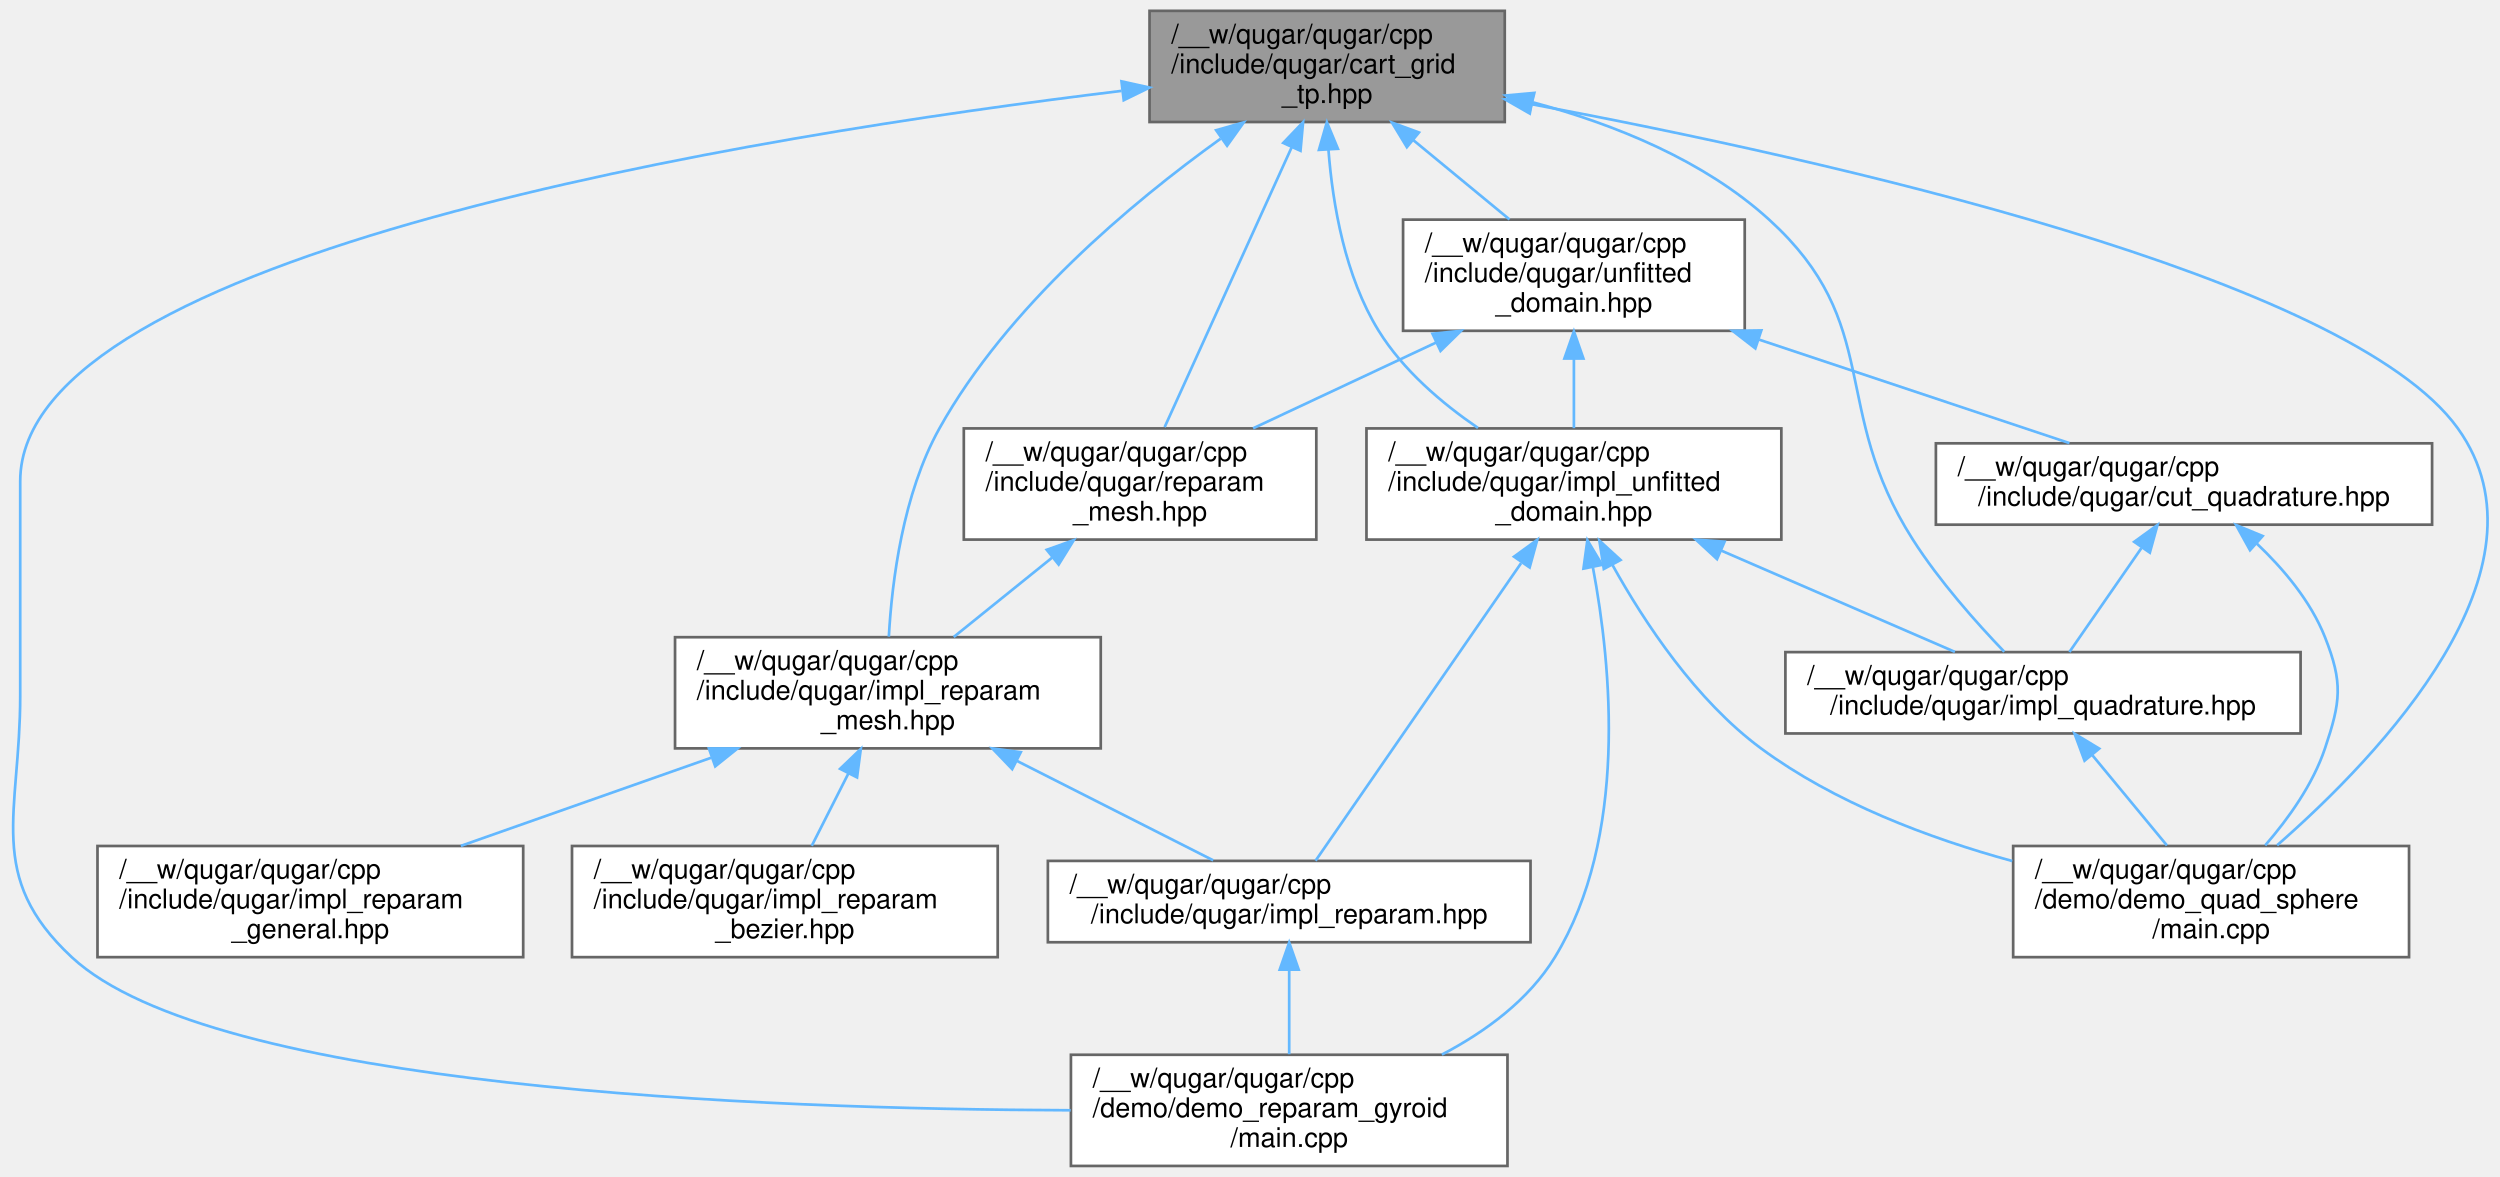
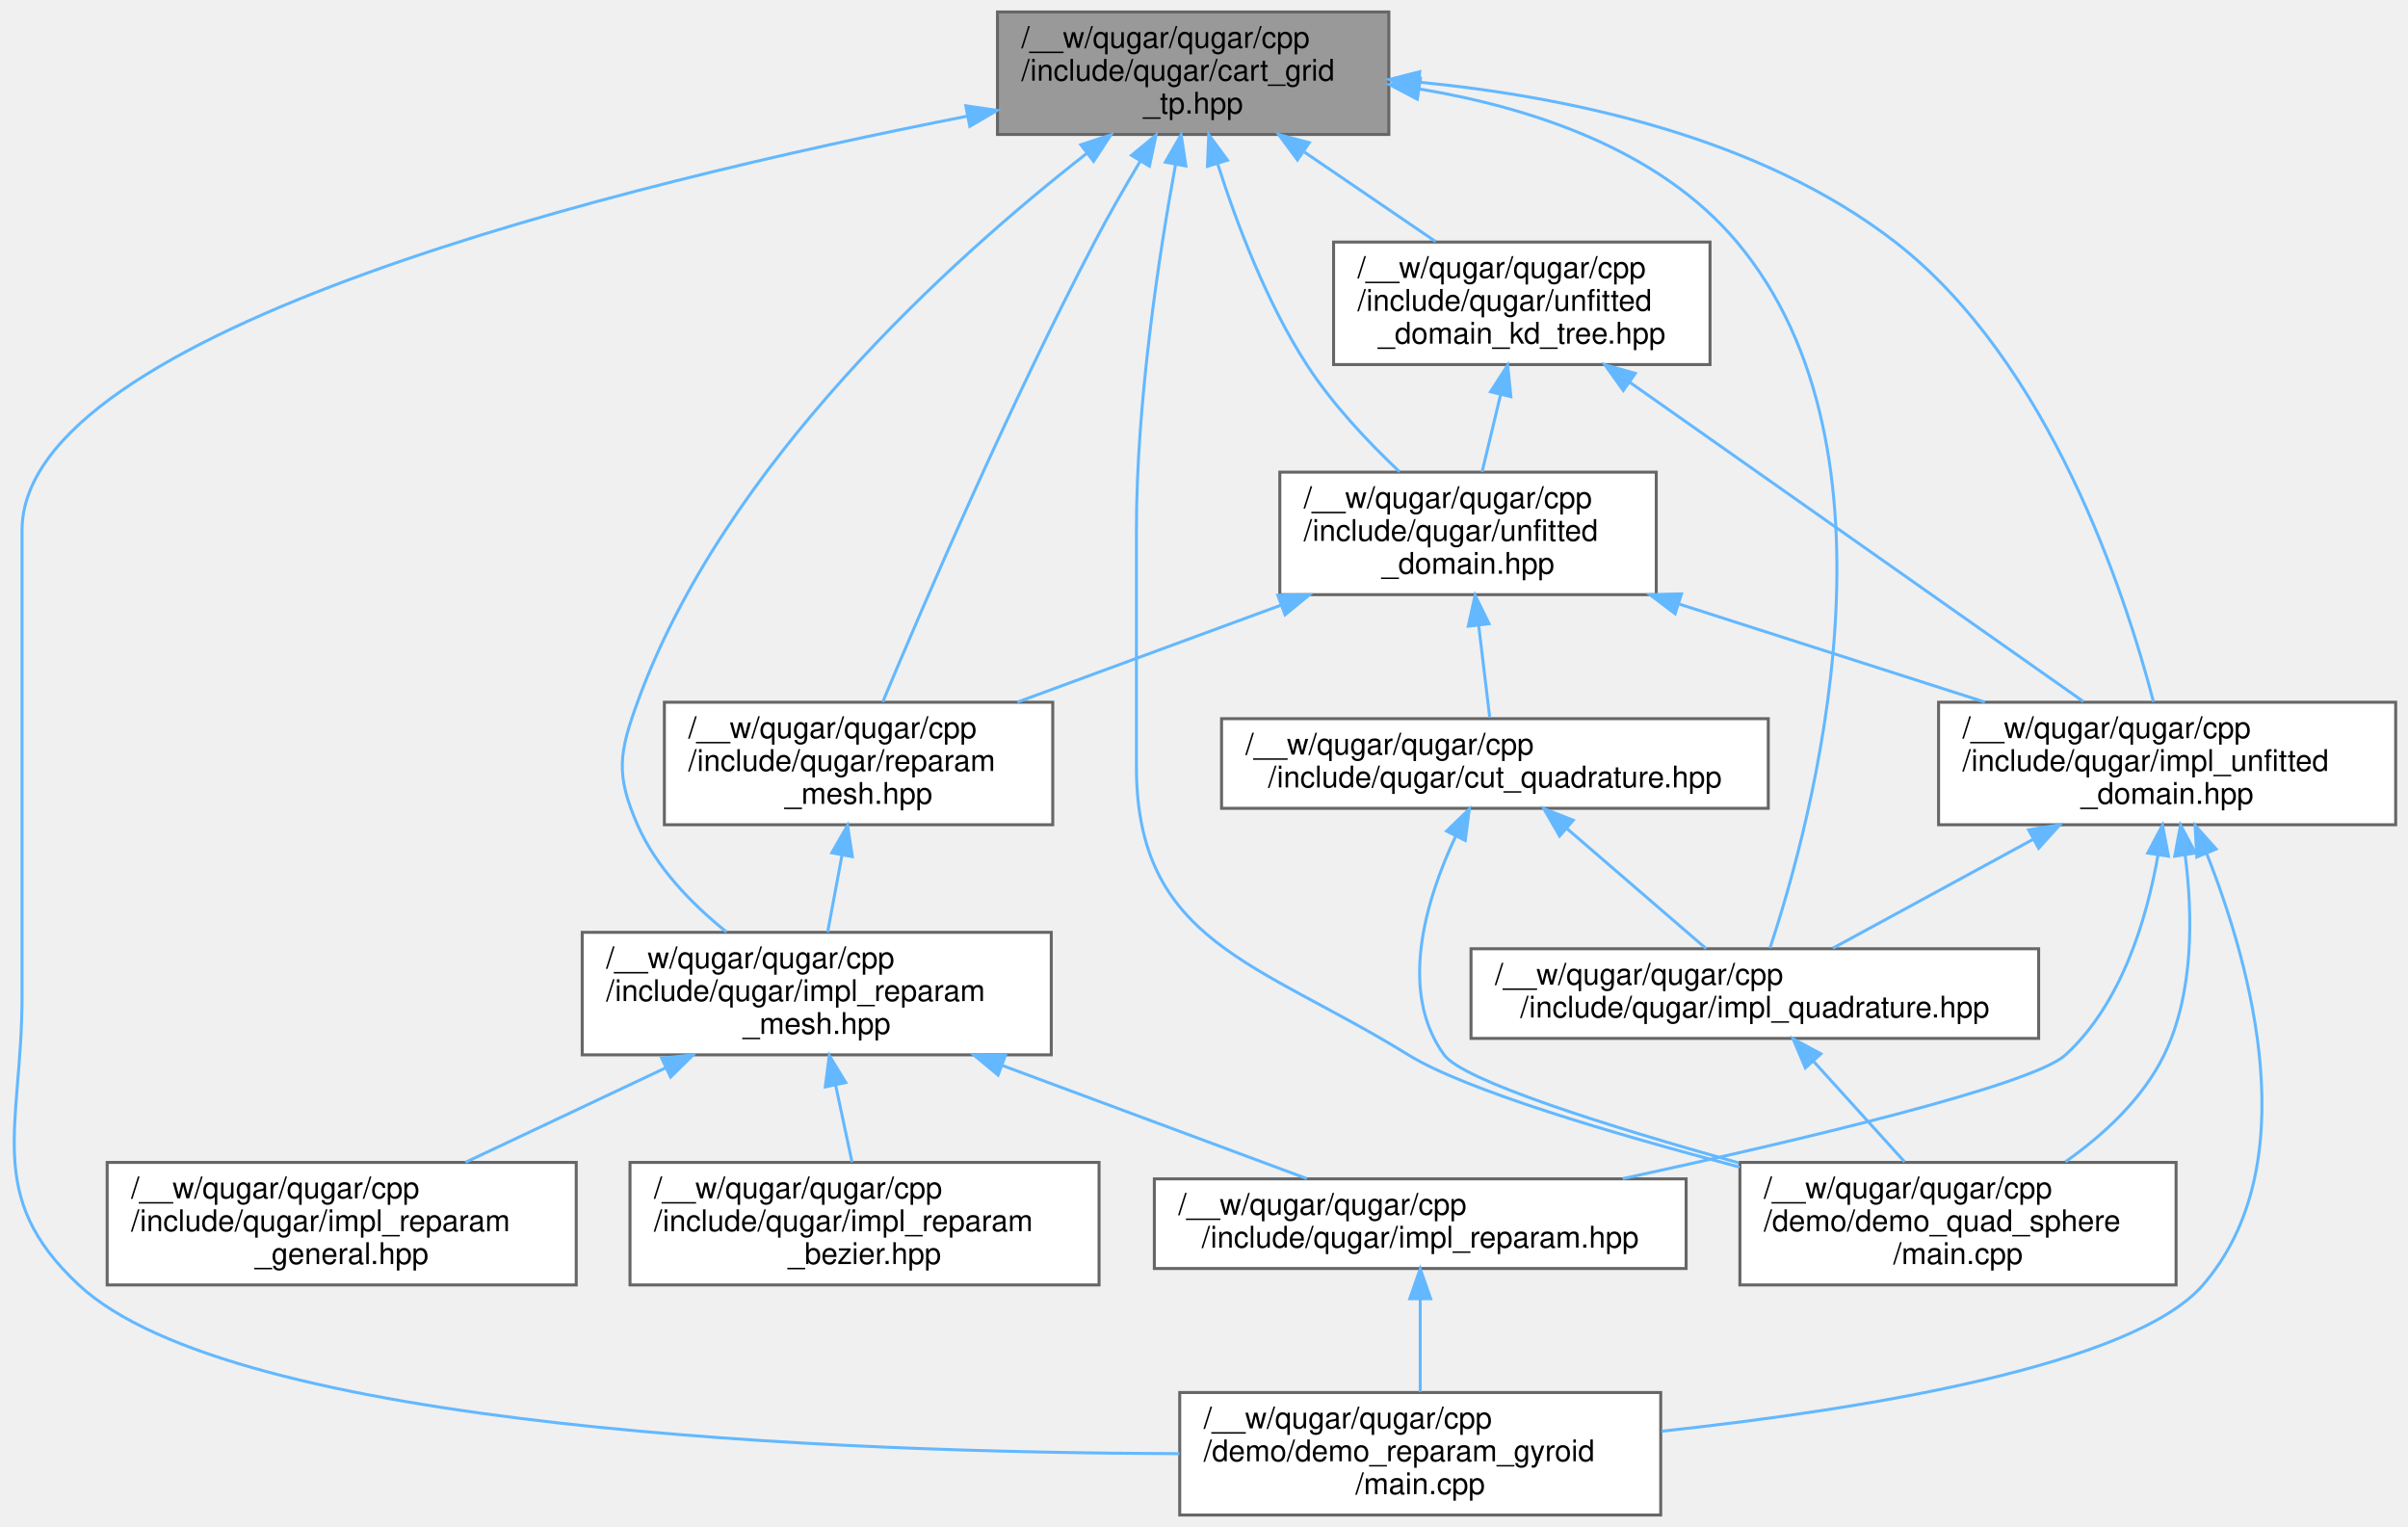
- <svg xmlns="http://www.w3.org/2000/svg" xmlns:xlink="http://www.w3.org/1999/xlink" width="922pt" height="434pt" viewBox="0.00 0.00 921.59 434.00">
-   <g id="graph0" class="graph" transform="scale(1 1) rotate(0) translate(4 430)">
+ <svg xmlns="http://www.w3.org/2000/svg" xmlns:xlink="http://www.w3.org/1999/xlink" width="806pt" height="511pt" viewBox="0.00 0.00 805.75 511.00">
+   <g id="graph0" class="graph" transform="scale(1 1) rotate(0) translate(4 507)">
    <g id="Node000001" class="node">
      <g id="a_Node000001">
        <a xlink:title="Definition of Cartesian grid class.">
-           <polygon fill="#999999" stroke="#666666" points="550.75,-426 419.75,-426 419.75,-385 550.75,-385 550.75,-426" />
-           <text text-anchor="start" x="427.75" y="-414" font-family="Helvetica,sans-Serif" font-size="10.00">/__w/qugar/qugar/cpp</text>
-           <text text-anchor="start" x="427.75" y="-403" font-family="Helvetica,sans-Serif" font-size="10.00">/include/qugar/cart_grid</text>
-           <text text-anchor="middle" x="485.25" y="-392" font-family="Helvetica,sans-Serif" font-size="10.00">_tp.hpp</text>
+           <polygon fill="#999999" stroke="#666666" points="460.75,-503 329.75,-503 329.75,-462 460.75,-462 460.75,-503" />
+           <text text-anchor="start" x="337.75" y="-491" font-family="Helvetica,sans-Serif" font-size="10.00">/__w/qugar/qugar/cpp</text>
+           <text text-anchor="start" x="337.75" y="-480" font-family="Helvetica,sans-Serif" font-size="10.00">/include/qugar/cart_grid</text>
+           <text text-anchor="middle" x="395.25" y="-469" font-family="Helvetica,sans-Serif" font-size="10.00">_tp.hpp</text>
        </a>
      </g>
    </g>
    <g id="Node000002" class="node">
      <g id="a_Node000002">
        <a xlink:href="../../d0/d6f/demo__quad__sphere_2main_8cpp.html" target="_top" xlink:title=" ">
-           <polygon fill="white" stroke="#666666" points="884.25,-118 738.25,-118 738.25,-77 884.25,-77 884.25,-118" />
-           <text text-anchor="start" x="746.25" y="-106" font-family="Helvetica,sans-Serif" font-size="10.00">/__w/qugar/qugar/cpp</text>
-           <text text-anchor="start" x="746.25" y="-95" font-family="Helvetica,sans-Serif" font-size="10.00">/demo/demo_quad_sphere</text>
-           <text text-anchor="middle" x="811.25" y="-84" font-family="Helvetica,sans-Serif" font-size="10.00">/main.cpp</text>
+           <polygon fill="white" stroke="#666666" points="724.25,-118 578.25,-118 578.25,-77 724.25,-77 724.25,-118" />
+           <text text-anchor="start" x="586.25" y="-106" font-family="Helvetica,sans-Serif" font-size="10.00">/__w/qugar/qugar/cpp</text>
+           <text text-anchor="start" x="586.25" y="-95" font-family="Helvetica,sans-Serif" font-size="10.00">/demo/demo_quad_sphere</text>
+           <text text-anchor="middle" x="651.25" y="-84" font-family="Helvetica,sans-Serif" font-size="10.00">/main.cpp</text>
        </a>
      </g>
    </g>
    <g id="edge1_Node000001_Node000002" class="edge">
      <g id="a_edge1_Node000001_Node000002">
        <a xlink:title=" ">
-           <path fill="none" stroke="#63b8ff" d="M560.73,-391.55C669.61,-371.14 862.12,-327.98 902.25,-272 939.3,-220.3 873.67,-151.56 835.59,-118.25" />
-           <polygon fill="#63b8ff" stroke="#63b8ff" points="559.98,-388.13 550.78,-393.39 561.25,-395.01 559.98,-388.13" />
+           <path fill="none" stroke="#63b8ff" d="M389.34,-451.94C383.76,-421.41 376.25,-372.32 376.25,-329.5 376.25,-329.5 376.25,-329.5 376.25,-250.5 376.25,-191.55 417.11,-185.01 467.25,-154 486.19,-142.29 535.41,-127.7 578.19,-116.42" />
+           <polygon fill="#63b8ff" stroke="#63b8ff" points="385.93,-452.74 391.22,-461.92 392.81,-451.45 385.93,-452.74" />
        </a>
      </g>
    </g>
    <g id="Node000003" class="node">
      <g id="a_Node000003">
        <a xlink:href="../../d2/d66/demo__reparam__gyroid_2main_8cpp.html" target="_top" xlink:title=" ">
          <polygon fill="white" stroke="#666666" points="551.75,-41 390.75,-41 390.75,0 551.75,0 551.75,-41" />
          <text text-anchor="start" x="398.75" y="-29" font-family="Helvetica,sans-Serif" font-size="10.00">/__w/qugar/qugar/cpp</text>
          <text text-anchor="start" x="398.75" y="-18" font-family="Helvetica,sans-Serif" font-size="10.00">/demo/demo_reparam_gyroid</text>
          <text text-anchor="middle" x="471.25" y="-7" font-family="Helvetica,sans-Serif" font-size="10.00">/main.cpp</text>
        </a>
      </g>
    </g>
    <g id="edge2_Node000001_Node000003" class="edge">
      <g id="a_edge2_Node000001_Node000003">
        <a xlink:title=" ">
-           <path fill="none" stroke="#63b8ff" d="M409.41,-396.48C273.68,-380.01 3.25,-336.63 3.25,-252.5 3.25,-252.5 3.25,-252.5 3.25,-173.5 3.25,-129.79 -9.74,-106.79 22.25,-77 74.13,-28.7 276.06,-20.92 390.66,-20.53" />
-           <polygon fill="#63b8ff" stroke="#63b8ff" points="409.4,-400 419.74,-397.71 410.23,-393.05 409.4,-400" />
+           <path fill="none" stroke="#63b8ff" d="M319.57,-468.11C205.64,-445.77 3.25,-396.63 3.25,-329.5 3.25,-329.5 3.25,-329.5 3.25,-173.5 3.25,-129.79 -9.74,-106.79 22.25,-77 74.13,-28.7 276.06,-20.92 390.66,-20.53" />
+           <polygon fill="#63b8ff" stroke="#63b8ff" points="319.15,-471.59 329.64,-470.06 320.48,-464.72 319.15,-471.59" />
        </a>
      </g>
    </g>
    <g id="Node000004" class="node">
      <g id="a_Node000004">
        <a xlink:href="../../d6/dc8/impl__quadrature_8hpp.html" target="_top" xlink:title="Declaration of quadratures for general implicit functions on grids.">
-           <polygon fill="white" stroke="#666666" points="844.25,-189.5 654.25,-189.5 654.25,-159.5 844.25,-159.5 844.25,-189.5" />
-           <text text-anchor="start" x="662.25" y="-177.5" font-family="Helvetica,sans-Serif" font-size="10.00">/__w/qugar/qugar/cpp</text>
-           <text text-anchor="middle" x="749.25" y="-166.5" font-family="Helvetica,sans-Serif" font-size="10.00">/include/qugar/impl_quadrature.hpp</text>
+           <polygon fill="white" stroke="#666666" points="678.25,-189.5 488.25,-189.5 488.25,-159.5 678.25,-159.5 678.25,-189.5" />
+           <text text-anchor="start" x="496.25" y="-177.5" font-family="Helvetica,sans-Serif" font-size="10.00">/__w/qugar/qugar/cpp</text>
+           <text text-anchor="middle" x="583.25" y="-166.5" font-family="Helvetica,sans-Serif" font-size="10.00">/include/qugar/impl_quadrature.hpp</text>
        </a>
      </g>
    </g>
    <g id="edge3_Node000001_Node000004" class="edge">
      <g id="a_edge3_Node000001_Node000004">
        <a xlink:title=" ">
-           <path fill="none" stroke="#63b8ff" d="M561.16,-392.25C591.2,-384.18 624.21,-370.87 648.25,-349 690.77,-310.3 670.34,-279.48 701.25,-231 710.97,-215.75 724.68,-200.34 734.96,-189.64" />
-           <polygon fill="#63b8ff" stroke="#63b8ff" points="559.95,-388.95 551.11,-394.79 561.66,-395.73 559.95,-388.95" />
+           <path fill="none" stroke="#63b8ff" d="M470.83,-477.25C508.39,-471.03 551.21,-456.99 577.25,-426 636.16,-355.89 602.24,-231.71 588.33,-189.78" />
+           <polygon fill="#63b8ff" stroke="#63b8ff" points="470.27,-473.79 460.9,-478.73 471.31,-480.71 470.27,-473.79" />
        </a>
      </g>
    </g>
    <g id="Node000005" class="node">
      <g id="a_Node000005">
        <a xlink:href="../../d3/d42/impl__reparam__mesh_8hpp.html" target="_top" xlink:title="Declaration of reparameterization class.">
-           <polygon fill="white" stroke="#666666" points="401.75,-195 244.75,-195 244.75,-154 401.75,-154 401.75,-195" />
-           <text text-anchor="start" x="252.75" y="-183" font-family="Helvetica,sans-Serif" font-size="10.00">/__w/qugar/qugar/cpp</text>
-           <text text-anchor="start" x="252.75" y="-172" font-family="Helvetica,sans-Serif" font-size="10.00">/include/qugar/impl_reparam</text>
-           <text text-anchor="middle" x="323.25" y="-161" font-family="Helvetica,sans-Serif" font-size="10.00">_mesh.hpp</text>
+           <polygon fill="white" stroke="#666666" points="347.75,-195 190.75,-195 190.75,-154 347.75,-154 347.75,-195" />
+           <text text-anchor="start" x="198.75" y="-183" font-family="Helvetica,sans-Serif" font-size="10.00">/__w/qugar/qugar/cpp</text>
+           <text text-anchor="start" x="198.75" y="-172" font-family="Helvetica,sans-Serif" font-size="10.00">/include/qugar/impl_reparam</text>
+           <text text-anchor="middle" x="269.25" y="-161" font-family="Helvetica,sans-Serif" font-size="10.00">_mesh.hpp</text>
        </a>
      </g>
    </g>
    <g id="edge5_Node000001_Node000005" class="edge">
      <g id="a_edge5_Node000001_Node000005">
        <a xlink:title=" ">
-           <path fill="none" stroke="#63b8ff" d="M445.98,-378.87C412.98,-355.17 367.3,-316.9 342.25,-272 328.77,-247.84 324.74,-215.62 323.6,-195.21" />
-           <polygon fill="#63b8ff" stroke="#63b8ff" points="444.31,-381.97 454.5,-384.87 448.34,-376.25 444.31,-381.97" />
+           <path fill="none" stroke="#63b8ff" d="M359.61,-455.65C314.25,-420.23 238.26,-351.83 209.25,-272 203.02,-254.87 201.95,-247.7 209.25,-231 215.5,-216.7 227.46,-204.44 239.06,-195.11" />
+           <polygon fill="#63b8ff" stroke="#63b8ff" points="357.65,-458.56 367.71,-461.88 361.92,-453.01 357.65,-458.56" />
        </a>
      </g>
    </g>
    <g id="Node000009" class="node">
      <g id="a_Node000009">
        <a xlink:href="../../d6/d03/impl__unfitted__domain_8hpp.html" target="_top" xlink:title="Declaration of of UnfittedImplDomain class.">
-           <polygon fill="white" stroke="#666666" points="652.75,-272 499.75,-272 499.75,-231 652.75,-231 652.75,-272" />
-           <text text-anchor="start" x="507.75" y="-260" font-family="Helvetica,sans-Serif" font-size="10.00">/__w/qugar/qugar/cpp</text>
-           <text text-anchor="start" x="507.75" y="-249" font-family="Helvetica,sans-Serif" font-size="10.00">/include/qugar/impl_unfitted</text>
-           <text text-anchor="middle" x="576.25" y="-238" font-family="Helvetica,sans-Serif" font-size="10.00">_domain.hpp</text>
+           <polygon fill="white" stroke="#666666" points="797.75,-272 644.75,-272 644.75,-231 797.75,-231 797.75,-272" />
+           <text text-anchor="start" x="652.75" y="-260" font-family="Helvetica,sans-Serif" font-size="10.00">/__w/qugar/qugar/cpp</text>
+           <text text-anchor="start" x="652.75" y="-249" font-family="Helvetica,sans-Serif" font-size="10.00">/include/qugar/impl_unfitted</text>
+           <text text-anchor="middle" x="721.25" y="-238" font-family="Helvetica,sans-Serif" font-size="10.00">_domain.hpp</text>
        </a>
      </g>
    </g>
    <g id="edge10_Node000001_Node000009" class="edge">
      <g id="a_edge10_Node000001_Node000009">
        <a xlink:title=" ">
-           <path fill="none" stroke="#63b8ff" d="M485.73,-374.74C487.28,-354.58 491.83,-328.06 504.25,-308 513.22,-293.51 527.44,-281.36 540.87,-272.17" />
-           <polygon fill="#63b8ff" stroke="#63b8ff" points="482.22,-374.73 485.15,-384.92 489.21,-375.13 482.22,-374.73" />
+           <path fill="none" stroke="#63b8ff" d="M470.9,-479.5C520.71,-474.64 584.85,-461.22 630.25,-426 681.85,-385.97 707.23,-308.39 716.7,-272.1" />
+           <polygon fill="#63b8ff" stroke="#63b8ff" points="470.47,-476.02 460.82,-480.39 471.09,-483 470.47,-476.02" />
        </a>
      </g>
    </g>
    <g id="Node000010" class="node">
      <g id="a_Node000010">
        <a xlink:href="../../d8/ddc/reparam__mesh_8hpp.html" target="_top" xlink:title="Declaration of reparameterization class.">
-           <polygon fill="white" stroke="#666666" points="481.25,-272 351.25,-272 351.25,-231 481.25,-231 481.25,-272" />
-           <text text-anchor="start" x="359.25" y="-260" font-family="Helvetica,sans-Serif" font-size="10.00">/__w/qugar/qugar/cpp</text>
-           <text text-anchor="start" x="359.25" y="-249" font-family="Helvetica,sans-Serif" font-size="10.00">/include/qugar/reparam</text>
-           <text text-anchor="middle" x="416.25" y="-238" font-family="Helvetica,sans-Serif" font-size="10.00">_mesh.hpp</text>
+           <polygon fill="white" stroke="#666666" points="348.25,-272 218.25,-272 218.25,-231 348.25,-231 348.25,-272" />
+           <text text-anchor="start" x="226.25" y="-260" font-family="Helvetica,sans-Serif" font-size="10.00">/__w/qugar/qugar/cpp</text>
+           <text text-anchor="start" x="226.25" y="-249" font-family="Helvetica,sans-Serif" font-size="10.00">/include/qugar/reparam</text>
+           <text text-anchor="middle" x="283.25" y="-238" font-family="Helvetica,sans-Serif" font-size="10.00">_mesh.hpp</text>
        </a>
      </g>
    </g>
    <g id="edge15_Node000001_Node000010" class="edge">
      <g id="a_edge15_Node000001_Node000010">
        <a xlink:title=" ">
-           <path fill="none" stroke="#63b8ff" d="M472.2,-375.76C458.5,-345.57 437.3,-298.87 425.31,-272.47" />
-           <polygon fill="#63b8ff" stroke="#63b8ff" points="469.05,-377.28 476.37,-384.94 475.42,-374.39 469.05,-377.28" />
+           <path fill="none" stroke="#63b8ff" d="M377.61,-453.19C372.46,-444.57 366.95,-434.99 362.25,-426 333.72,-371.45 304.94,-304.58 291.34,-272.09" />
+           <polygon fill="#63b8ff" stroke="#63b8ff" points="374.62,-455.02 382.8,-461.76 380.61,-451.39 374.62,-455.02" />
        </a>
      </g>
    </g>
    <g id="Node000011" class="node">
      <g id="a_Node000011">
        <a xlink:href="../../d2/dfd/unfitted__domain_8hpp.html" target="_top" xlink:title="Declaration of of UnfittedDomain class.">
-           <polygon fill="white" stroke="#666666" points="639.25,-349 513.25,-349 513.25,-308 639.25,-308 639.25,-349" />
-           <text text-anchor="start" x="521.25" y="-337" font-family="Helvetica,sans-Serif" font-size="10.00">/__w/qugar/qugar/cpp</text>
-           <text text-anchor="start" x="521.25" y="-326" font-family="Helvetica,sans-Serif" font-size="10.00">/include/qugar/unfitted</text>
-           <text text-anchor="middle" x="576.25" y="-315" font-family="Helvetica,sans-Serif" font-size="10.00">_domain.hpp</text>
+           <polygon fill="white" stroke="#666666" points="550.25,-349 424.25,-349 424.25,-308 550.25,-308 550.25,-349" />
+           <text text-anchor="start" x="432.25" y="-337" font-family="Helvetica,sans-Serif" font-size="10.00">/__w/qugar/qugar/cpp</text>
+           <text text-anchor="start" x="432.25" y="-326" font-family="Helvetica,sans-Serif" font-size="10.00">/include/qugar/unfitted</text>
+           <text text-anchor="middle" x="487.25" y="-315" font-family="Helvetica,sans-Serif" font-size="10.00">_domain.hpp</text>
        </a>
      </g>
    </g>
    <g id="edge17_Node000001_Node000011" class="edge">
      <g id="a_edge17_Node000001_Node000011">
        <a xlink:title=" ">
-           <path fill="none" stroke="#63b8ff" d="M516.98,-378.35C528.65,-368.73 541.65,-358.01 552.5,-349.07" />
-           <polygon fill="#63b8ff" stroke="#63b8ff" points="514.65,-375.73 509.16,-384.79 519.1,-381.14 514.65,-375.73" />
+           <path fill="none" stroke="#63b8ff" d="M403.44,-452.18C409.79,-432.27 419.77,-405.87 433.25,-385 441.78,-371.79 453.79,-359.06 464.32,-349.13" />
+           <polygon fill="#63b8ff" stroke="#63b8ff" points="400.03,-451.35 400.46,-461.93 406.73,-453.4 400.03,-451.35" />
+         </a>
+       </g>
+     </g>
+     <g id="Node000013" class="node">
+       <g id="a_Node000013">
+         <a xlink:href="../../d8/d90/unfitted__domain__kd__tree_8hpp.html" target="_top" xlink:title="Declaration of of UnfittedDomain class.">
+           <polygon fill="white" stroke="#666666" points="568.25,-426 442.25,-426 442.25,-385 568.25,-385 568.25,-426" />
+           <text text-anchor="start" x="450.25" y="-414" font-family="Helvetica,sans-Serif" font-size="10.00">/__w/qugar/qugar/cpp</text>
+           <text text-anchor="start" x="450.25" y="-403" font-family="Helvetica,sans-Serif" font-size="10.00">/include/qugar/unfitted</text>
+           <text text-anchor="middle" x="505.25" y="-392" font-family="Helvetica,sans-Serif" font-size="10.00">_domain_kd_tree.hpp</text>
+         </a>
+       </g>
+     </g>
+     <g id="edge23_Node000001_Node000013" class="edge">
+       <g id="a_edge23_Node000001_Node000013">
+         <a xlink:title=" ">
+           <path fill="none" stroke="#63b8ff" d="M432.51,-456.09C446.84,-446.32 462.97,-435.32 476.4,-426.17" />
+           <polygon fill="#63b8ff" stroke="#63b8ff" points="430.15,-453.47 423.86,-461.99 434.1,-459.25 430.15,-453.47" />
        </a>
      </g>
    </g>
    <g id="edge4_Node000004_Node000002" class="edge">
      <g id="a_edge4_Node000004_Node000002">
        <a xlink:title=" ">
-           <path fill="none" stroke="#63b8ff" d="M767.48,-151.45C776.18,-140.92 786.52,-128.41 794.96,-118.2" />
-           <polygon fill="#63b8ff" stroke="#63b8ff" points="764.58,-149.46 760.91,-159.39 769.98,-153.92 764.58,-149.46" />
+           <path fill="none" stroke="#63b8ff" d="M602.96,-151.76C612.56,-141.17 624.03,-128.52 633.38,-118.2" />
+           <polygon fill="#63b8ff" stroke="#63b8ff" points="600.16,-149.63 596.04,-159.39 605.35,-154.34 600.16,-149.63" />
        </a>
      </g>
    </g>
    <g id="Node000006" class="node">
      <g id="a_Node000006">
        <a xlink:href="../../d0/d4c/impl__reparam_8hpp.html" target="_top" xlink:title="Declaration of reparameterization generization tools implicit functions on grids.">
          <polygon fill="white" stroke="#666666" points="560.25,-112.5 382.25,-112.5 382.25,-82.5 560.25,-82.5 560.25,-112.5" />
          <text text-anchor="start" x="390.25" y="-100.5" font-family="Helvetica,sans-Serif" font-size="10.00">/__w/qugar/qugar/cpp</text>
          <text text-anchor="middle" x="471.25" y="-89.5" font-family="Helvetica,sans-Serif" font-size="10.00">/include/qugar/impl_reparam.hpp</text>
        </a>
      </g>
    </g>
    <g id="edge6_Node000005_Node000006" class="edge">
      <g id="a_edge6_Node000005_Node000006">
        <a xlink:title=" ">
-           <path fill="none" stroke="#63b8ff" d="M370.68,-149.46C394.6,-137.34 422.79,-123.06 443.23,-112.7" />
-           <polygon fill="#63b8ff" stroke="#63b8ff" points="369.09,-146.35 361.75,-153.99 372.25,-152.59 369.09,-146.35" />
+           <path fill="none" stroke="#63b8ff" d="M331.44,-150.41C364.74,-138.05 404.67,-123.22 433.32,-112.58" />
+           <polygon fill="#63b8ff" stroke="#63b8ff" points="329.95,-147.23 321.79,-153.99 332.39,-153.79 329.95,-147.23" />
        </a>
      </g>
    </g>
    <g id="Node000007" class="node">
      <g id="a_Node000007">
        <a xlink:href="../../d6/d87/impl__reparam__bezier_8hpp.html" target="_top" xlink:title="Declaration of tools for creating Bezier reparameterizations.">
          <polygon fill="white" stroke="#666666" points="363.75,-118 206.75,-118 206.75,-77 363.75,-77 363.75,-118" />
          <text text-anchor="start" x="214.75" y="-106" font-family="Helvetica,sans-Serif" font-size="10.00">/__w/qugar/qugar/cpp</text>
          <text text-anchor="start" x="214.75" y="-95" font-family="Helvetica,sans-Serif" font-size="10.00">/include/qugar/impl_reparam</text>
          <text text-anchor="middle" x="285.25" y="-84" font-family="Helvetica,sans-Serif" font-size="10.00">_bezier.hpp</text>
        </a>
      </g>
    </g>
    <g id="edge8_Node000005_Node000007" class="edge">
      <g id="a_edge8_Node000005_Node000007">
        <a xlink:title=" ">
-           <path fill="none" stroke="#63b8ff" d="M308.72,-144.83C304.19,-135.89 299.3,-126.24 295.17,-118.07" />
-           <polygon fill="#63b8ff" stroke="#63b8ff" points="305.62,-146.46 313.26,-153.79 311.87,-143.29 305.62,-146.46" />
+           <path fill="none" stroke="#63b8ff" d="M275.55,-143.98C277.4,-135.28 279.39,-125.98 281.07,-118.07" />
+           <polygon fill="#63b8ff" stroke="#63b8ff" points="272.12,-143.28 273.45,-153.79 278.96,-144.74 272.12,-143.28" />
        </a>
      </g>
    </g>
    <g id="Node000008" class="node">
      <g id="a_Node000008">
        <a xlink:href="../../d5/da9/impl__reparam__general_8hpp.html" target="_top" xlink:title="Declaration of tools for creating reparameterizations of general functions.">
          <polygon fill="white" stroke="#666666" points="188.75,-118 31.75,-118 31.75,-77 188.75,-77 188.75,-118" />
          <text text-anchor="start" x="39.75" y="-106" font-family="Helvetica,sans-Serif" font-size="10.00">/__w/qugar/qugar/cpp</text>
          <text text-anchor="start" x="39.75" y="-95" font-family="Helvetica,sans-Serif" font-size="10.00">/include/qugar/impl_reparam</text>
          <text text-anchor="middle" x="110.25" y="-84" font-family="Helvetica,sans-Serif" font-size="10.00">_general.hpp</text>
        </a>
      </g>
    </g>
    <g id="edge9_Node000005_Node000008" class="edge">
      <g id="a_edge9_Node000005_Node000008">
        <a xlink:title=" ">
-           <path fill="none" stroke="#63b8ff" d="M258.04,-150.54C228.52,-140.15 194,-127.99 165.75,-118.04" />
-           <polygon fill="#63b8ff" stroke="#63b8ff" points="257.25,-153.97 267.84,-153.99 259.57,-147.37 257.25,-153.97" />
+           <path fill="none" stroke="#63b8ff" d="M218.84,-149.72C197.2,-139.51 172.22,-127.73 151.68,-118.04" />
+           <polygon fill="#63b8ff" stroke="#63b8ff" points="217.35,-152.89 227.89,-153.99 220.34,-146.56 217.35,-152.89" />
        </a>
      </g>
    </g>
    <g id="edge7_Node000006_Node000003" class="edge">
      <g id="a_edge7_Node000006_Node000003">
        <a xlink:title=" ">
          <path fill="none" stroke="#63b8ff" d="M471.25,-72.23C471.25,-62.2 471.25,-50.71 471.25,-41.2" />
          <polygon fill="#63b8ff" stroke="#63b8ff" points="467.75,-72.39 471.25,-82.39 474.75,-72.39 467.75,-72.39" />
        </a>
      </g>
    </g>
    <g id="edge11_Node000009_Node000002" class="edge">
      <g id="a_edge11_Node000009_Node000002">
        <a xlink:title=" ">
-           <path fill="none" stroke="#63b8ff" d="M590.47,-221.64C602.39,-200.19 621.3,-171.7 645.25,-154 672.38,-133.96 707.19,-120.86 737.92,-112.45" />
-           <polygon fill="#63b8ff" stroke="#63b8ff" points="587.28,-220.17 585.64,-230.64 593.45,-223.48 587.28,-220.17" />
+           <path fill="none" stroke="#63b8ff" d="M727.28,-220.86C729.85,-200.96 730.29,-174.7 720.25,-154 713.13,-139.34 700.08,-127.3 687.23,-118.23" />
+           <polygon fill="#63b8ff" stroke="#63b8ff" points="723.8,-220.48 725.74,-230.9 730.72,-221.55 723.8,-220.48" />
        </a>
      </g>
    </g>
    <g id="edge12_Node000009_Node000003" class="edge">
      <g id="a_edge12_Node000009_Node000003">
        <a xlink:title=" ">
-           <path fill="none" stroke="#63b8ff" d="M583.26,-220.74C590.16,-184.05 596.19,-121.15 569.25,-77 559.62,-61.23 543.75,-49.54 527.55,-41.06" />
-           <polygon fill="#63b8ff" stroke="#63b8ff" points="579.78,-220.3 581.22,-230.79 586.64,-221.69 579.78,-220.3" />
+           <path fill="none" stroke="#63b8ff" d="M734.51,-221.3C749.55,-183.26 767.8,-116.92 733.25,-77 709.86,-49.97 620.06,-35.39 552.06,-28.05" />
+           <polygon fill="#63b8ff" stroke="#63b8ff" points="731.18,-220.2 730.6,-230.78 737.65,-222.87 731.18,-220.2" />
        </a>
      </g>
    </g>
    <g id="edge13_Node000009_Node000004" class="edge">
      <g id="a_edge13_Node000009_Node000004">
        <a xlink:title=" ">
-           <path fill="none" stroke="#63b8ff" d="M630.62,-226.93C658.91,-214.66 692.55,-200.08 716.76,-189.58" />
-           <polygon fill="#63b8ff" stroke="#63b8ff" points="629.03,-223.8 621.25,-230.99 631.82,-230.22 629.03,-223.8" />
+           <path fill="none" stroke="#63b8ff" d="M676.43,-226.14C654.26,-214.09 628.27,-199.97 609.38,-189.7" />
+           <polygon fill="#63b8ff" stroke="#63b8ff" points="674.89,-229.29 685.35,-230.99 678.24,-223.14 674.89,-229.29" />
        </a>
      </g>
    </g>
    <g id="edge14_Node000009_Node000006" class="edge">
      <g id="a_edge14_Node000009_Node000006">
        <a xlink:title=" ">
-           <path fill="none" stroke="#63b8ff" d="M556.78,-222.32C534.29,-189.76 498.17,-137.47 480.97,-112.57" />
-           <polygon fill="#63b8ff" stroke="#63b8ff" points="554.17,-224.7 562.74,-230.94 559.93,-220.72 554.17,-224.7" />
+           <path fill="none" stroke="#63b8ff" d="M718.21,-220.96C714.45,-199.46 706.04,-171.22 687.25,-154 676.1,-143.78 598.09,-125.36 539,-112.56" />
+           <polygon fill="#63b8ff" stroke="#63b8ff" points="714.76,-221.52 719.71,-230.89 721.68,-220.48 714.76,-221.52" />
        </a>
      </g>
    </g>
    <g id="edge16_Node000010_Node000005" class="edge">
      <g id="a_edge16_Node000010_Node000005">
        <a xlink:title=" ">
-           <path fill="none" stroke="#63b8ff" d="M383.82,-224.35C371.89,-214.73 358.6,-204.01 347.52,-195.07" />
-           <polygon fill="#63b8ff" stroke="#63b8ff" points="381.83,-227.24 391.81,-230.79 386.23,-221.79 381.83,-227.24" />
+           <path fill="none" stroke="#63b8ff" d="M277.68,-220.69C276.08,-212.08 274.36,-202.9 272.9,-195.07" />
+           <polygon fill="#63b8ff" stroke="#63b8ff" points="274.29,-221.61 279.57,-230.79 281.18,-220.32 274.29,-221.61" />
        </a>
      </g>
    </g>
    <g id="edge21_Node000011_Node000009" class="edge">
      <g id="a_edge21_Node000011_Node000009">
        <a xlink:title=" ">
-           <path fill="none" stroke="#63b8ff" d="M576.25,-297.69C576.25,-289.08 576.25,-279.9 576.25,-272.07" />
-           <polygon fill="#63b8ff" stroke="#63b8ff" points="572.75,-297.79 576.25,-307.79 579.75,-297.79 572.75,-297.79" />
+           <path fill="none" stroke="#63b8ff" d="M558.04,-304.81C590.65,-294.36 628.97,-282.08 660.28,-272.04" />
+           <polygon fill="#63b8ff" stroke="#63b8ff" points="556.57,-301.61 548.12,-307.99 558.71,-308.27 556.57,-301.61" />
        </a>
      </g>
    </g>
    <g id="edge22_Node000011_Node000010" class="edge">
      <g id="a_edge22_Node000011_Node000010">
        <a xlink:title=" ">
-           <path fill="none" stroke="#63b8ff" d="M525.52,-303.72C503.74,-293.51 478.61,-281.73 457.94,-272.04" />
-           <polygon fill="#63b8ff" stroke="#63b8ff" points="524.09,-306.92 534.63,-307.99 527.06,-300.58 524.09,-306.92" />
+           <path fill="none" stroke="#63b8ff" d="M424.79,-304.54C396.53,-294.15 363.46,-281.99 336.4,-272.04" />
+           <polygon fill="#63b8ff" stroke="#63b8ff" points="423.59,-307.82 434.18,-307.99 426,-301.25 423.59,-307.82" />
        </a>
      </g>
    </g>
    <g id="Node000012" class="node">
      <g id="a_Node000012">
        <a xlink:href="../../d1/daf/cut__quadrature_8hpp.html" target="_top" xlink:title="Definition of cut quadrature for unfitted domains.">
-           <polygon fill="white" stroke="#666666" points="892.75,-266.5 709.75,-266.5 709.75,-236.5 892.75,-236.5 892.75,-266.5" />
-           <text text-anchor="start" x="717.75" y="-254.5" font-family="Helvetica,sans-Serif" font-size="10.00">/__w/qugar/qugar/cpp</text>
-           <text text-anchor="middle" x="801.25" y="-243.5" font-family="Helvetica,sans-Serif" font-size="10.00">/include/qugar/cut_quadrature.hpp</text>
+           <polygon fill="white" stroke="#666666" points="587.75,-266.5 404.75,-266.5 404.75,-236.5 587.75,-236.5 587.75,-266.5" />
+           <text text-anchor="start" x="412.75" y="-254.5" font-family="Helvetica,sans-Serif" font-size="10.00">/__w/qugar/qugar/cpp</text>
+           <text text-anchor="middle" x="496.25" y="-243.5" font-family="Helvetica,sans-Serif" font-size="10.00">/include/qugar/cut_quadrature.hpp</text>
        </a>
      </g>
    </g>
    <g id="edge18_Node000011_Node000012" class="edge">
      <g id="a_edge18_Node000011_Node000012">
        <a xlink:title=" ">
-           <path fill="none" stroke="#63b8ff" d="M644.57,-304.73C681.85,-292.3 726.82,-277.31 759,-266.58" />
-           <polygon fill="#63b8ff" stroke="#63b8ff" points="643.16,-301.51 634.78,-307.99 645.37,-308.15 643.16,-301.51" />
+           <path fill="none" stroke="#63b8ff" d="M490.83,-297.61C492.11,-287.01 493.48,-275.57 494.52,-266.86" />
+           <polygon fill="#63b8ff" stroke="#63b8ff" points="487.33,-297.45 489.61,-307.79 494.28,-298.28 487.33,-297.45" />
        </a>
      </g>
    </g>
    <g id="edge19_Node000012_Node000002" class="edge">
      <g id="a_edge19_Node000012_Node000002">
        <a xlink:title=" ">
-           <path fill="none" stroke="#63b8ff" d="M827.93,-229.69C837.86,-220.29 847.99,-208.31 853.25,-195 859.95,-178.05 859.05,-171.27 853.25,-154 848.79,-140.71 839.75,-128.07 831.19,-118.22" />
-           <polygon fill="#63b8ff" stroke="#63b8ff" points="825.6,-227.09 820.46,-236.36 830.26,-232.31 825.6,-227.09" />
+           <path fill="none" stroke="#63b8ff" d="M483.06,-227.05C473.18,-206.01 463.78,-175.25 479.25,-154 485.55,-145.34 534.03,-130.14 577.92,-117.83" />
+           <polygon fill="#63b8ff" stroke="#63b8ff" points="480.07,-228.89 487.69,-236.24 486.32,-225.74 480.07,-228.89" />
        </a>
      </g>
    </g>
    <g id="edge20_Node000012_Node000004" class="edge">
      <g id="a_edge20_Node000012_Node000004">
        <a xlink:title=" ">
-           <path fill="none" stroke="#63b8ff" d="M785.56,-227.88C776.92,-215.41 766.45,-200.32 758.99,-189.54" />
-           <polygon fill="#63b8ff" stroke="#63b8ff" points="782.89,-230.17 791.47,-236.39 788.65,-226.18 782.89,-230.17" />
+           <path fill="none" stroke="#63b8ff" d="M520.41,-229.67C535.25,-216.88 553.85,-200.84 566.96,-189.54" />
+           <polygon fill="#63b8ff" stroke="#63b8ff" points="517.9,-227.21 512.61,-236.39 522.47,-232.51 517.9,-227.21" />
+         </a>
+       </g>
+     </g>
+     <g id="edge24_Node000013_Node000009" class="edge">
+       <g id="a_edge24_Node000013_Node000009">
+         <a xlink:title=" ">
+           <path fill="none" stroke="#63b8ff" d="M541.47,-379.01C584.22,-348.93 654.39,-299.55 693.22,-272.23" />
+           <polygon fill="#63b8ff" stroke="#63b8ff" points="539.21,-376.32 533.04,-384.94 543.24,-382.05 539.21,-376.32" />
+         </a>
+       </g>
+     </g>
+     <g id="edge25_Node000013_Node000011" class="edge">
+       <g id="a_edge25_Node000013_Node000011">
+         <a xlink:title=" ">
+           <path fill="none" stroke="#63b8ff" d="M498.16,-374.98C496.08,-366.28 493.84,-356.98 491.95,-349.07" />
+           <polygon fill="#63b8ff" stroke="#63b8ff" points="494.78,-375.89 500.52,-384.79 501.59,-374.25 494.78,-375.89" />
        </a>
      </g>
    </g>
  </g>
</svg>
